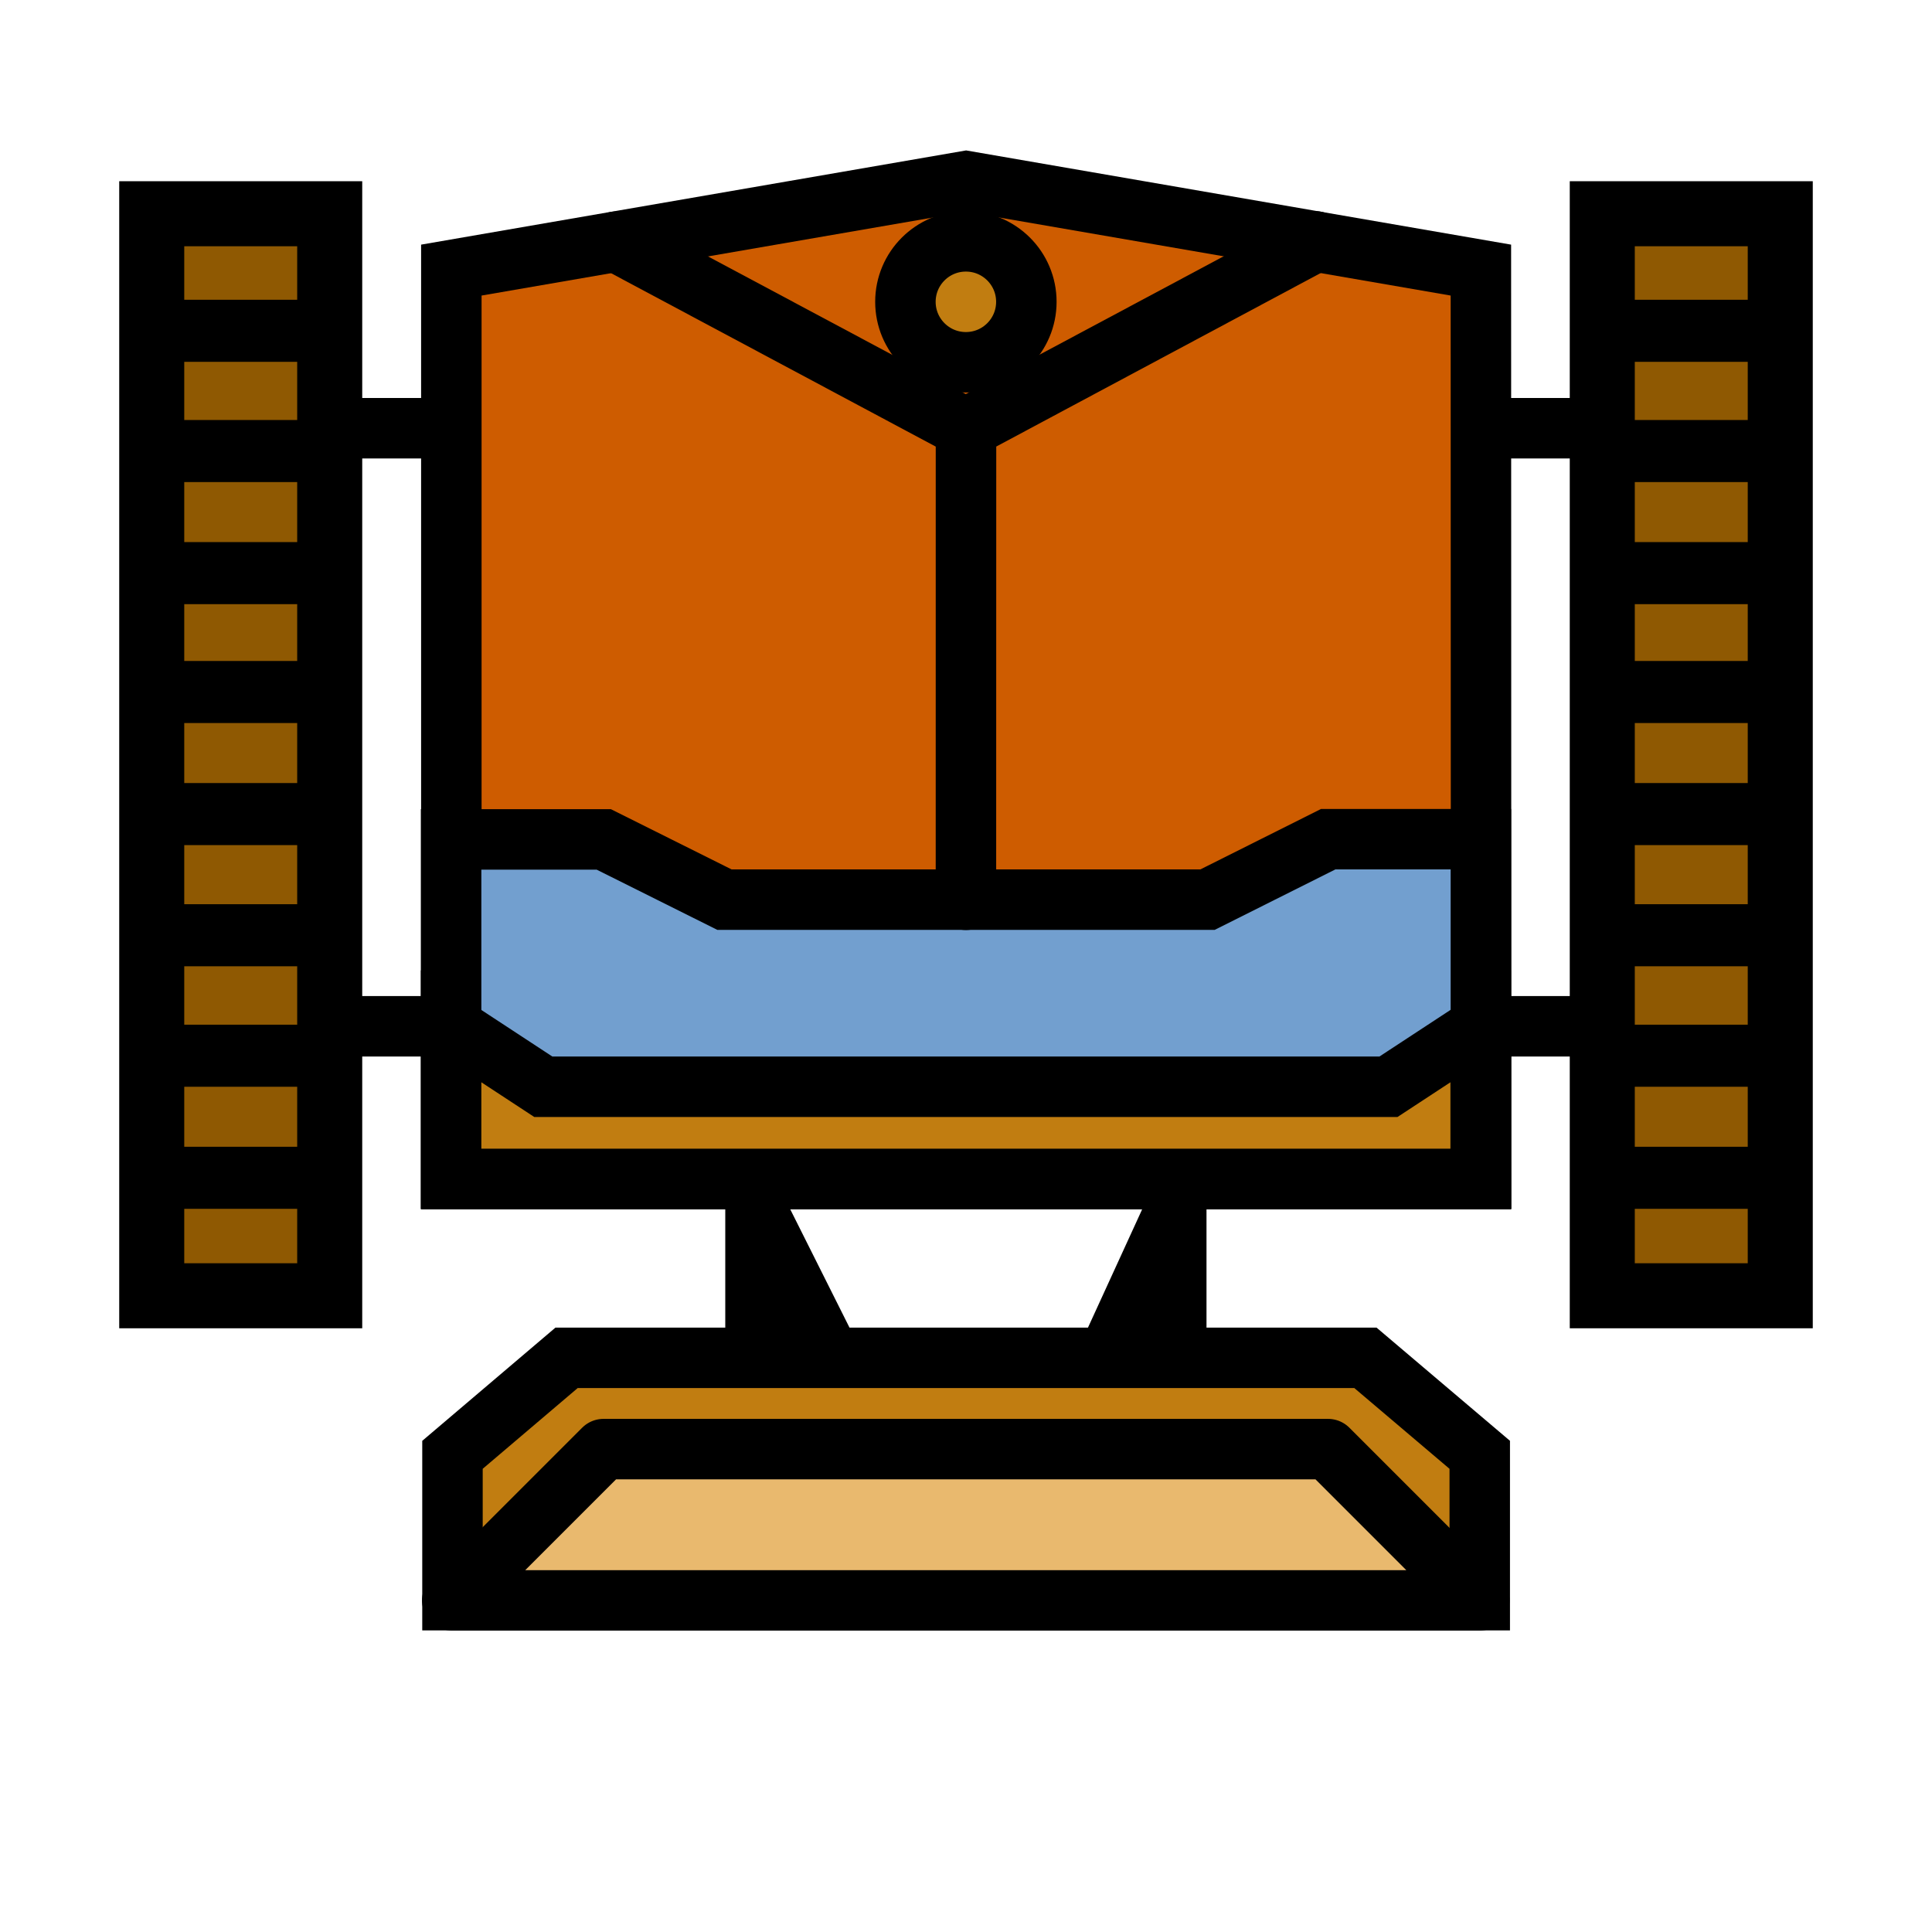
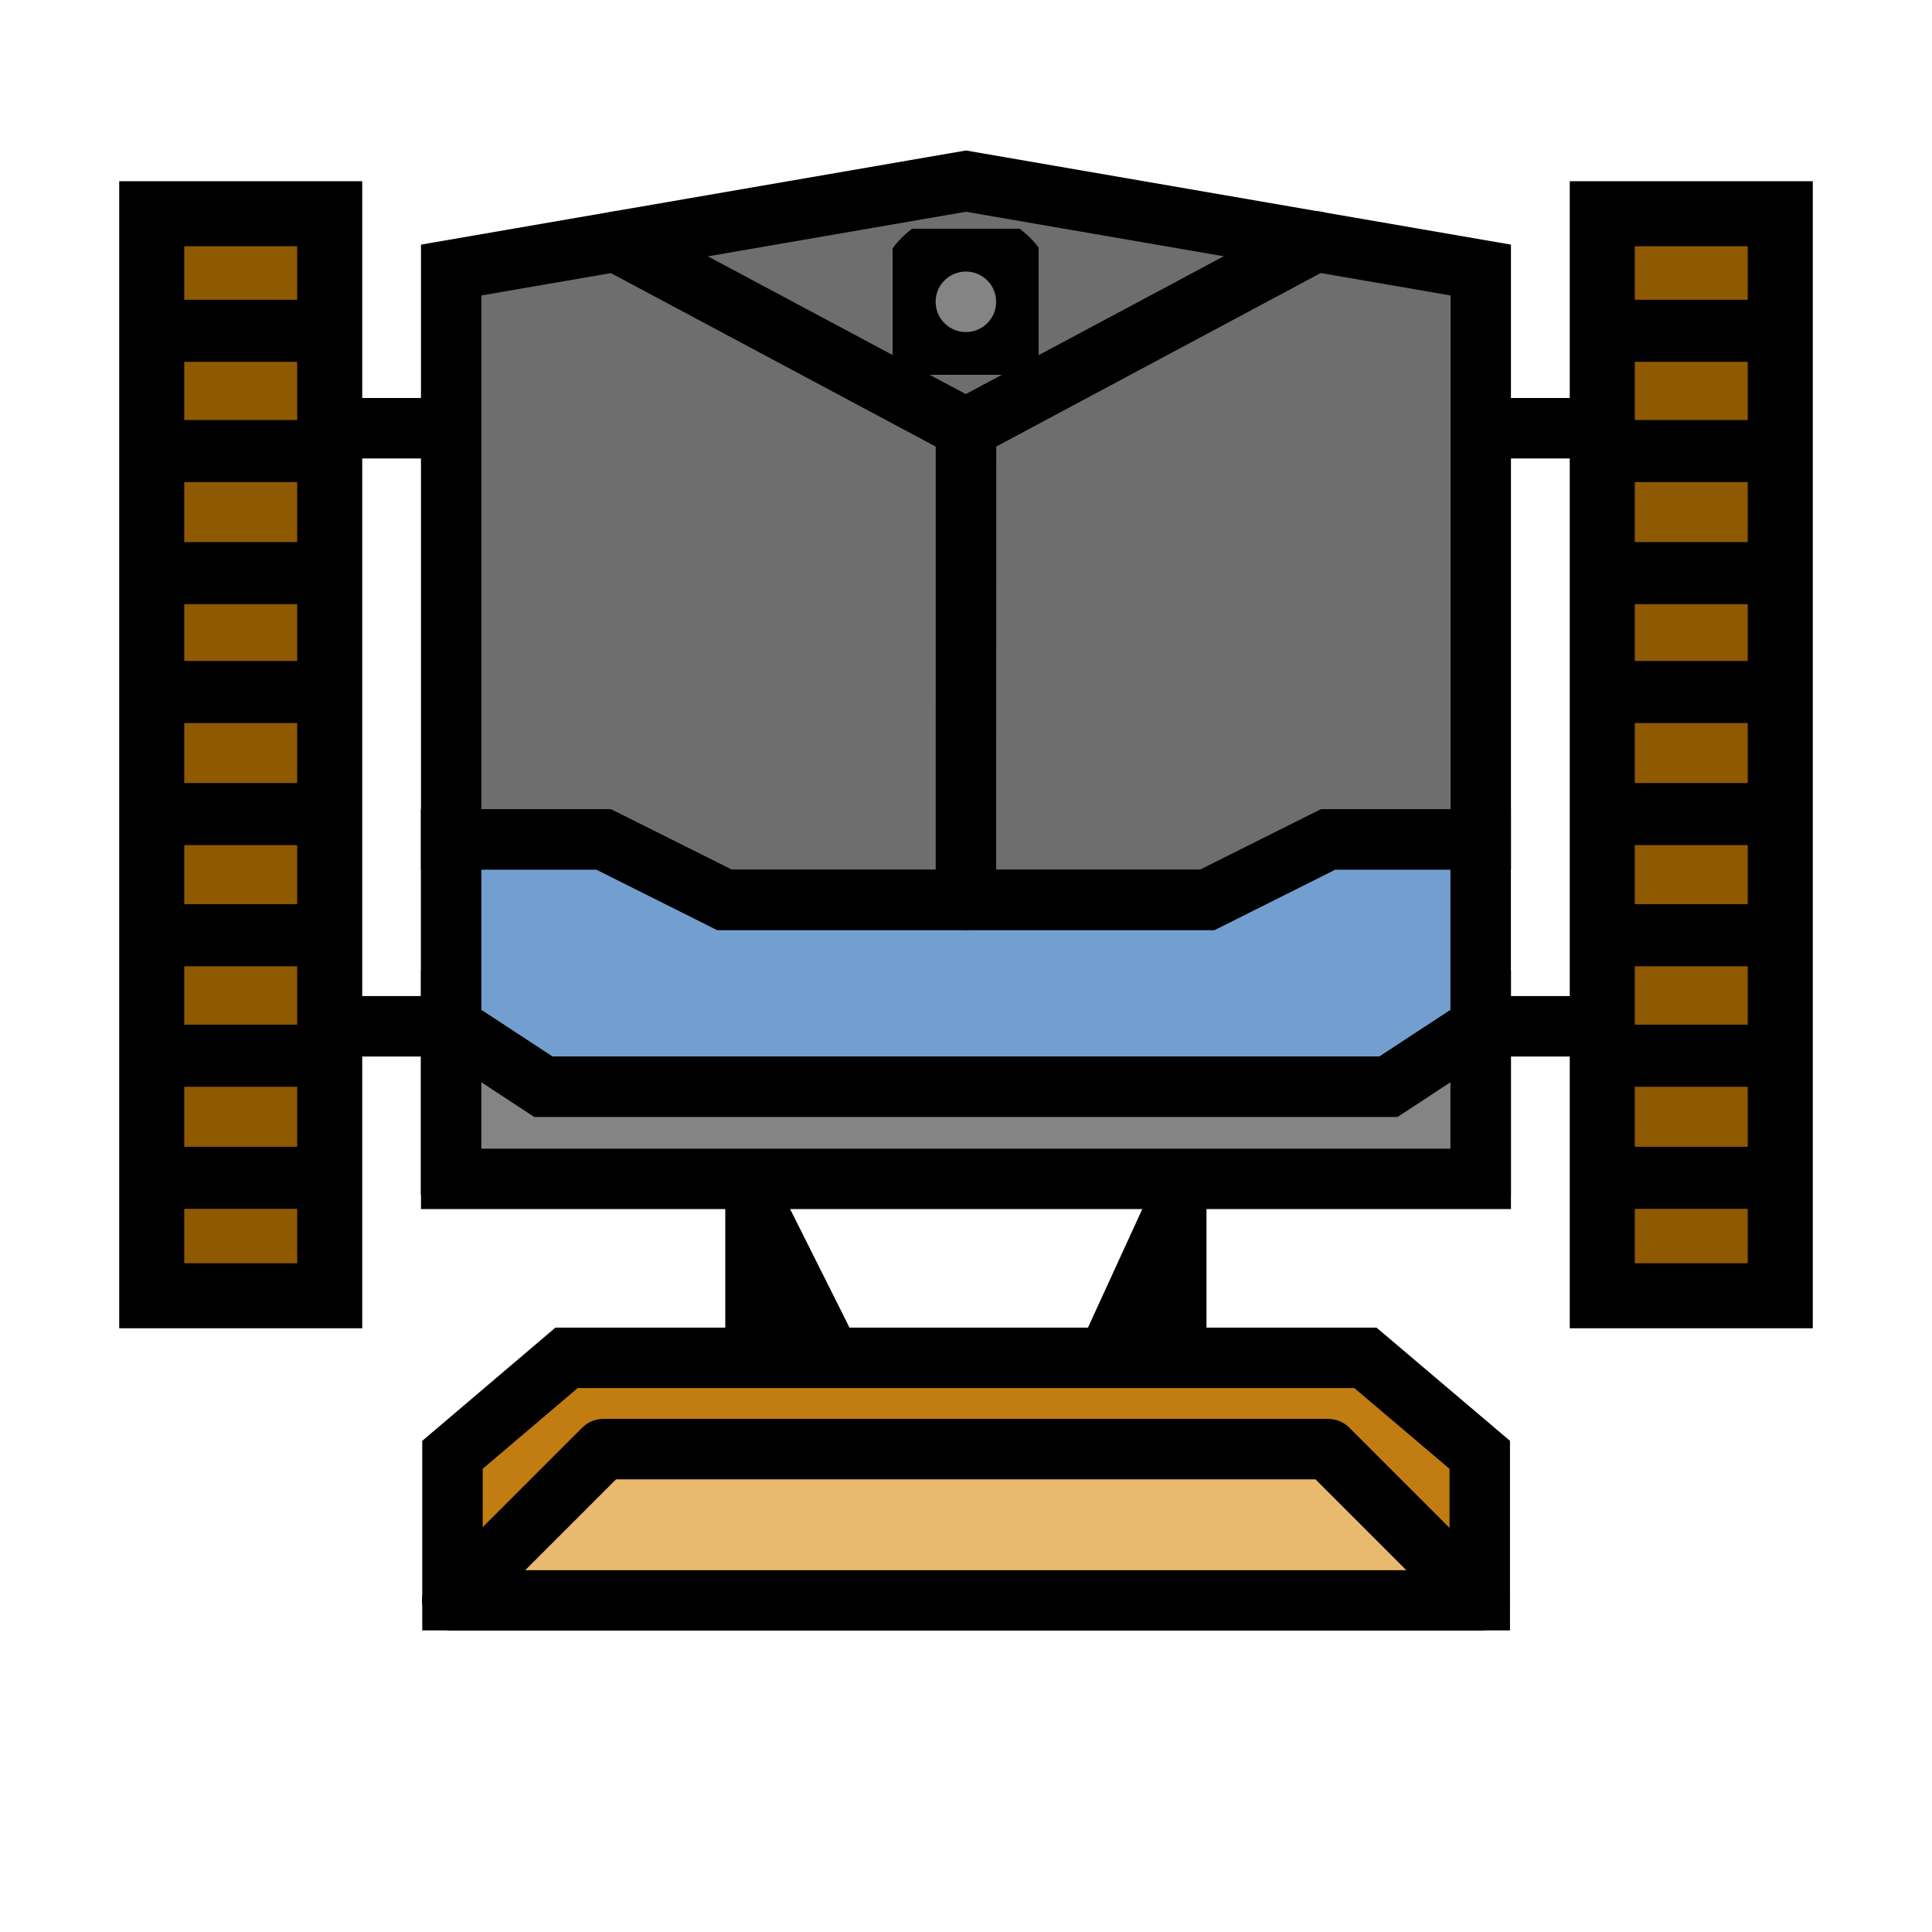
<svg xmlns="http://www.w3.org/2000/svg" width="32" height="32" viewBox="0 0 8.467 8.467" version="1.1" id="svg969">
-   <defs id="defs963" />
+   <defs id="defs963">
+     <filter style="color-interpolation-filters:sRGB;" id="filter2538">
+       <feColorMatrix values="0.21 0.72 0.072 0 0 0.21 0.72 0.072 0 0 0.21 0.72 0.072 0 0 0 0 0 1 0 " id="feColorMatrix2536" />
+     </filter>
+     <filter style="color-interpolation-filters:sRGB;" id="filter2542">
+       <feColorMatrix values="0.21 0.72 0.072 0 0 0.21 0.72 0.072 0 0 0.21 0.72 0.072 0 0 0 0 0 1 0 " id="feColorMatrix2540" />
+     </filter>
+     <filter style="color-interpolation-filters:sRGB;" id="filter2546">
+       <feColorMatrix values="0.21 0.72 0.072 0 0 0.21 0.72 0.072 0 0 0.21 0.72 0.072 0 0 0 0 0 1 0 " id="feColorMatrix2544" />
+     </filter>
+     <filter style="color-interpolation-filters:sRGB;" id="filter2550">
+       <feColorMatrix values="0.21 0.72 0.072 0 0 0.21 0.72 0.072 0 0 0.21 0.72 0.072 0 0 0 0 0 1 0 " id="feColorMatrix2548" />
+     </filter>
+   </defs>
  <g id="layer1" transform="translate(0,-288.5333)">
-     <path style="fill:#ce5c00;stroke:#000000;stroke-width:0.265;stroke-linecap:butt;stroke-linejoin:miter;stroke-opacity:1;stroke-miterlimit:4;stroke-dasharray:none" d="m 6.49,289.717 -2.256,-0.39 -2.256,0.39 v 3.983 h 4.513 z" id="path987" />
-     <path style="fill:#729fcf;stroke:#000000;stroke-width:0.265px;stroke-linecap:butt;stroke-linejoin:miter;stroke-opacity:1" d="M 1.977,292.212 H 2.646 L 3.175,292.476 h 2.117 l 0.529,-0.265 h 0.669 l 0,1.488 H 1.977 Z" id="path991" />
    <g id="g1972">
      <path id="path1669" d="m 3.311,293.825 v 0.529 h 0.265 z" style="fill:none;stroke:#000000;stroke-width:0.265px;stroke-linecap:butt;stroke-linejoin:miter;stroke-opacity:1" />
      <path id="path1669-1" d="m 5.155,293.825 v 0.537 h -0.246 z" style="fill:none;stroke:#000000;stroke-width:0.265;stroke-linecap:butt;stroke-linejoin:miter;stroke-miterlimit:4;stroke-dasharray:none;stroke-opacity:1" />
      <path id="path1686" d="M 5.984,294.484 H 2.483 l -0.5,0.425 v 0.637 h 4.502 v -0.637 z" style="fill:#c17d11;stroke:#000000;stroke-width:0.265;stroke-linecap:butt;stroke-linejoin:miter;stroke-miterlimit:4;stroke-dasharray:none;stroke-opacity:1" />
      <path id="path1688" d="m 1.982,295.547 0.663,-0.663 h 3.175 l 0.663,0.663 z" style="fill:#e9b96e;stroke:#000000;stroke-width:0.265px;stroke-linecap:round;stroke-linejoin:round;stroke-opacity:1" />
    </g>
-     <path style="fill:#c17d11;stroke:#000000;stroke-width:0.265px;stroke-linecap:butt;stroke-linejoin:miter;stroke-opacity:1" d="m 1.977,293.031 0.404,0.265 h 3.704 l 0.404,-0.265 v 0.669 H 1.977 Z" id="path1864" />
    <g id="g1986">
      <path id="path1632-2" d="M 6.49,290.41 H 7.008" style="fill:none;stroke:#000000;stroke-width:0.265px;stroke-linecap:butt;stroke-linejoin:miter;stroke-opacity:1" />
      <path id="path1632-6-6" d="M 6.49,293.031 H 7.008" style="fill:none;stroke:#000000;stroke-width:0.265px;stroke-linecap:butt;stroke-linejoin:miter;stroke-opacity:1" />
      <g id="g1898">
        <rect style="fill:#8f5902;stroke:#000000;stroke-width:0.285;stroke-miterlimit:4;stroke-dasharray:none" id="rect993-3" width="0.78" height="4.742" x="7.022" y="289.47" />
        <path style="fill:none;stroke:#000000;stroke-width:0.272px;stroke-linecap:butt;stroke-linejoin:miter;stroke-opacity:1" d="M 7.139,290.51 H 7.688" id="path1632-2-8-92-1" />
        <path style="fill:none;stroke:#000000;stroke-width:0.272px;stroke-linecap:butt;stroke-linejoin:miter;stroke-opacity:1" d="M 7.136,291.045 H 7.685" id="path1632-2-8-7-28-9" />
        <path style="fill:none;stroke:#000000;stroke-width:0.272px;stroke-linecap:butt;stroke-linejoin:miter;stroke-opacity:1" d="M 7.136,291.566 H 7.685" id="path1632-2-8-9-9-4" />
        <path style="fill:none;stroke:#000000;stroke-width:0.272px;stroke-linecap:butt;stroke-linejoin:miter;stroke-opacity:1" d="M 7.133,292.101 H 7.682" id="path1632-2-8-7-2-7-7" />
        <path style="fill:none;stroke:#000000;stroke-width:0.272px;stroke-linecap:butt;stroke-linejoin:miter;stroke-opacity:1" d="M 7.136,292.632 H 7.685" id="path1632-2-8-0-3-8" />
        <path style="fill:none;stroke:#000000;stroke-width:0.272px;stroke-linecap:butt;stroke-linejoin:miter;stroke-opacity:1" d="M 7.137,293.16 H 7.686" id="path1632-2-8-7-23-6-4" />
        <path style="fill:none;stroke:#000000;stroke-width:0.272px;stroke-linecap:butt;stroke-linejoin:miter;stroke-opacity:1" d="M 7.134,289.983 H 7.684" id="path1632-2-8-7-23-2-5" />
        <path style="fill:none;stroke:#000000;stroke-width:0.272px;stroke-linecap:butt;stroke-linejoin:miter;stroke-opacity:1" d="M 7.132,293.695 H 7.681" id="path1632-2-8-7-23-6-4-0" />
      </g>
    </g>
    <g id="g2000">
      <path id="path1632" d="M 1.459,290.41 H 1.977" style="fill:none;stroke:#000000;stroke-width:0.265px;stroke-linecap:butt;stroke-linejoin:miter;stroke-opacity:1" />
      <path id="path1632-6" d="M 1.459,293.031 H 1.977" style="fill:none;stroke:#000000;stroke-width:0.265px;stroke-linecap:butt;stroke-linejoin:miter;stroke-opacity:1" />
      <g id="g1898-3" transform="translate(-6.35704,8.0041361e-6)">
        <rect style="fill:#8f5902;stroke:#000000;stroke-width:0.285;stroke-miterlimit:4;stroke-dasharray:none" id="rect993-3-6" width="0.78" height="4.742" x="7.022" y="289.47" />
        <path style="fill:none;stroke:#000000;stroke-width:0.272px;stroke-linecap:butt;stroke-linejoin:miter;stroke-opacity:1" d="M 7.139,290.51 H 7.688" id="path1632-2-8-92-1-1" />
        <path style="fill:none;stroke:#000000;stroke-width:0.272px;stroke-linecap:butt;stroke-linejoin:miter;stroke-opacity:1" d="M 7.136,291.045 H 7.685" id="path1632-2-8-7-28-9-0" />
        <path style="fill:none;stroke:#000000;stroke-width:0.272px;stroke-linecap:butt;stroke-linejoin:miter;stroke-opacity:1" d="M 7.136,291.566 H 7.685" id="path1632-2-8-9-9-4-6" />
        <path style="fill:none;stroke:#000000;stroke-width:0.272px;stroke-linecap:butt;stroke-linejoin:miter;stroke-opacity:1" d="M 7.133,292.101 H 7.682" id="path1632-2-8-7-2-7-7-3" />
        <path style="fill:none;stroke:#000000;stroke-width:0.272px;stroke-linecap:butt;stroke-linejoin:miter;stroke-opacity:1" d="M 7.136,292.632 H 7.685" id="path1632-2-8-0-3-8-2" />
        <path style="fill:none;stroke:#000000;stroke-width:0.272px;stroke-linecap:butt;stroke-linejoin:miter;stroke-opacity:1" d="M 7.137,293.16 H 7.686" id="path1632-2-8-7-23-6-4-06" />
        <path style="fill:none;stroke:#000000;stroke-width:0.272px;stroke-linecap:butt;stroke-linejoin:miter;stroke-opacity:1" d="M 7.134,289.983 H 7.684" id="path1632-2-8-7-23-2-5-1" />
        <path style="fill:none;stroke:#000000;stroke-width:0.272px;stroke-linecap:butt;stroke-linejoin:miter;stroke-opacity:1" d="M 7.132,293.695 H 7.681" id="path1632-2-8-7-23-6-4-0-5" />
      </g>
    </g>
-     <path transform="rotate(-78.0654,3.635818,289.3058)" style="fill:#c17d11;stroke:#000000;stroke-width:0.265;stroke-linecap:round;stroke-linejoin:round;stroke-miterlimit:4;stroke-dasharray:none" d="m 3.797,291.449 -1.118,-1.33 -2.022,0.427 2.021,-0.427 0.484,-1.669 -0.484,1.669 z" id="path1965" />
-     <circle style="fill:#c17d11;stroke:#000000;stroke-width:0.265;stroke-linecap:round;stroke-linejoin:round;stroke-miterlimit:4;stroke-dasharray:none" id="path1942" cx="4.233" cy="289.856" r="0.265" />
+     <path style="fill:#729fcf;stroke:#000000;stroke-width:0.265px;stroke-linecap:butt;stroke-linejoin:miter;stroke-opacity:1" d="m 1.977,292.212 v 0.82 l 0.404,0.265 h 3.704 l 0.404,-0.265 v -0.82 h -0.669 l -0.529,0.265 h -2.117 l -0.529,-0.265 z" id="path991-2" />
+     <g id="g2556">
+       <path id="path987" transform="matrix(0.2645833,0,0,0.2645833,0,288.5333)" d="M 16 3 L 7.473 4.473 L 7.473 13.902 L 10 13.902 L 12 14.902 L 20 14.902 L 22 13.902 L 24.527 13.902 L 24.527 4.473 L 16 3 z M 7.473 17 L 7.473 19.527 L 24.527 19.527 L 24.527 17 L 23 18 L 9 18 L 7.473 17 z " style="fill:#ce5c00;stroke:#000000;stroke-width:1;stroke-linecap:butt;stroke-linejoin:miter;stroke-miterlimit:4;stroke-dasharray:none;stroke-opacity:1;filter:url(#filter2546)" />
+       <path id="path1965" d="m 3.797,291.449 -1.118,-1.33 -2.022,0.427 2.021,-0.427 0.484,-1.669 -0.484,1.669 z" style="fill:#c17d11;stroke:#000000;stroke-width:0.265;stroke-linecap:round;stroke-linejoin:round;stroke-miterlimit:4;stroke-dasharray:none;filter:url(#filter2538)" transform="rotate(-78.0654,3.635818,289.3058)" />
+       <circle r="0.265" cy="289.856" cx="4.233" id="path1942" style="fill:#c17d11;stroke:#000000;stroke-width:0.265;stroke-linecap:round;stroke-linejoin:round;stroke-miterlimit:4;stroke-dasharray:none;filter:url(#filter2542)" />
+       <path id="path1864-1" d="m 1.977,293.031 0.404,0.265 h 3.704 l 0.404,-0.265 v 0.669 H 1.977 Z" style="fill:#c17d11;stroke:#000000;stroke-width:0.265px;stroke-linecap:butt;stroke-linejoin:miter;stroke-opacity:1;filter:url(#filter2550)" />
+     </g>
  </g>
</svg>
